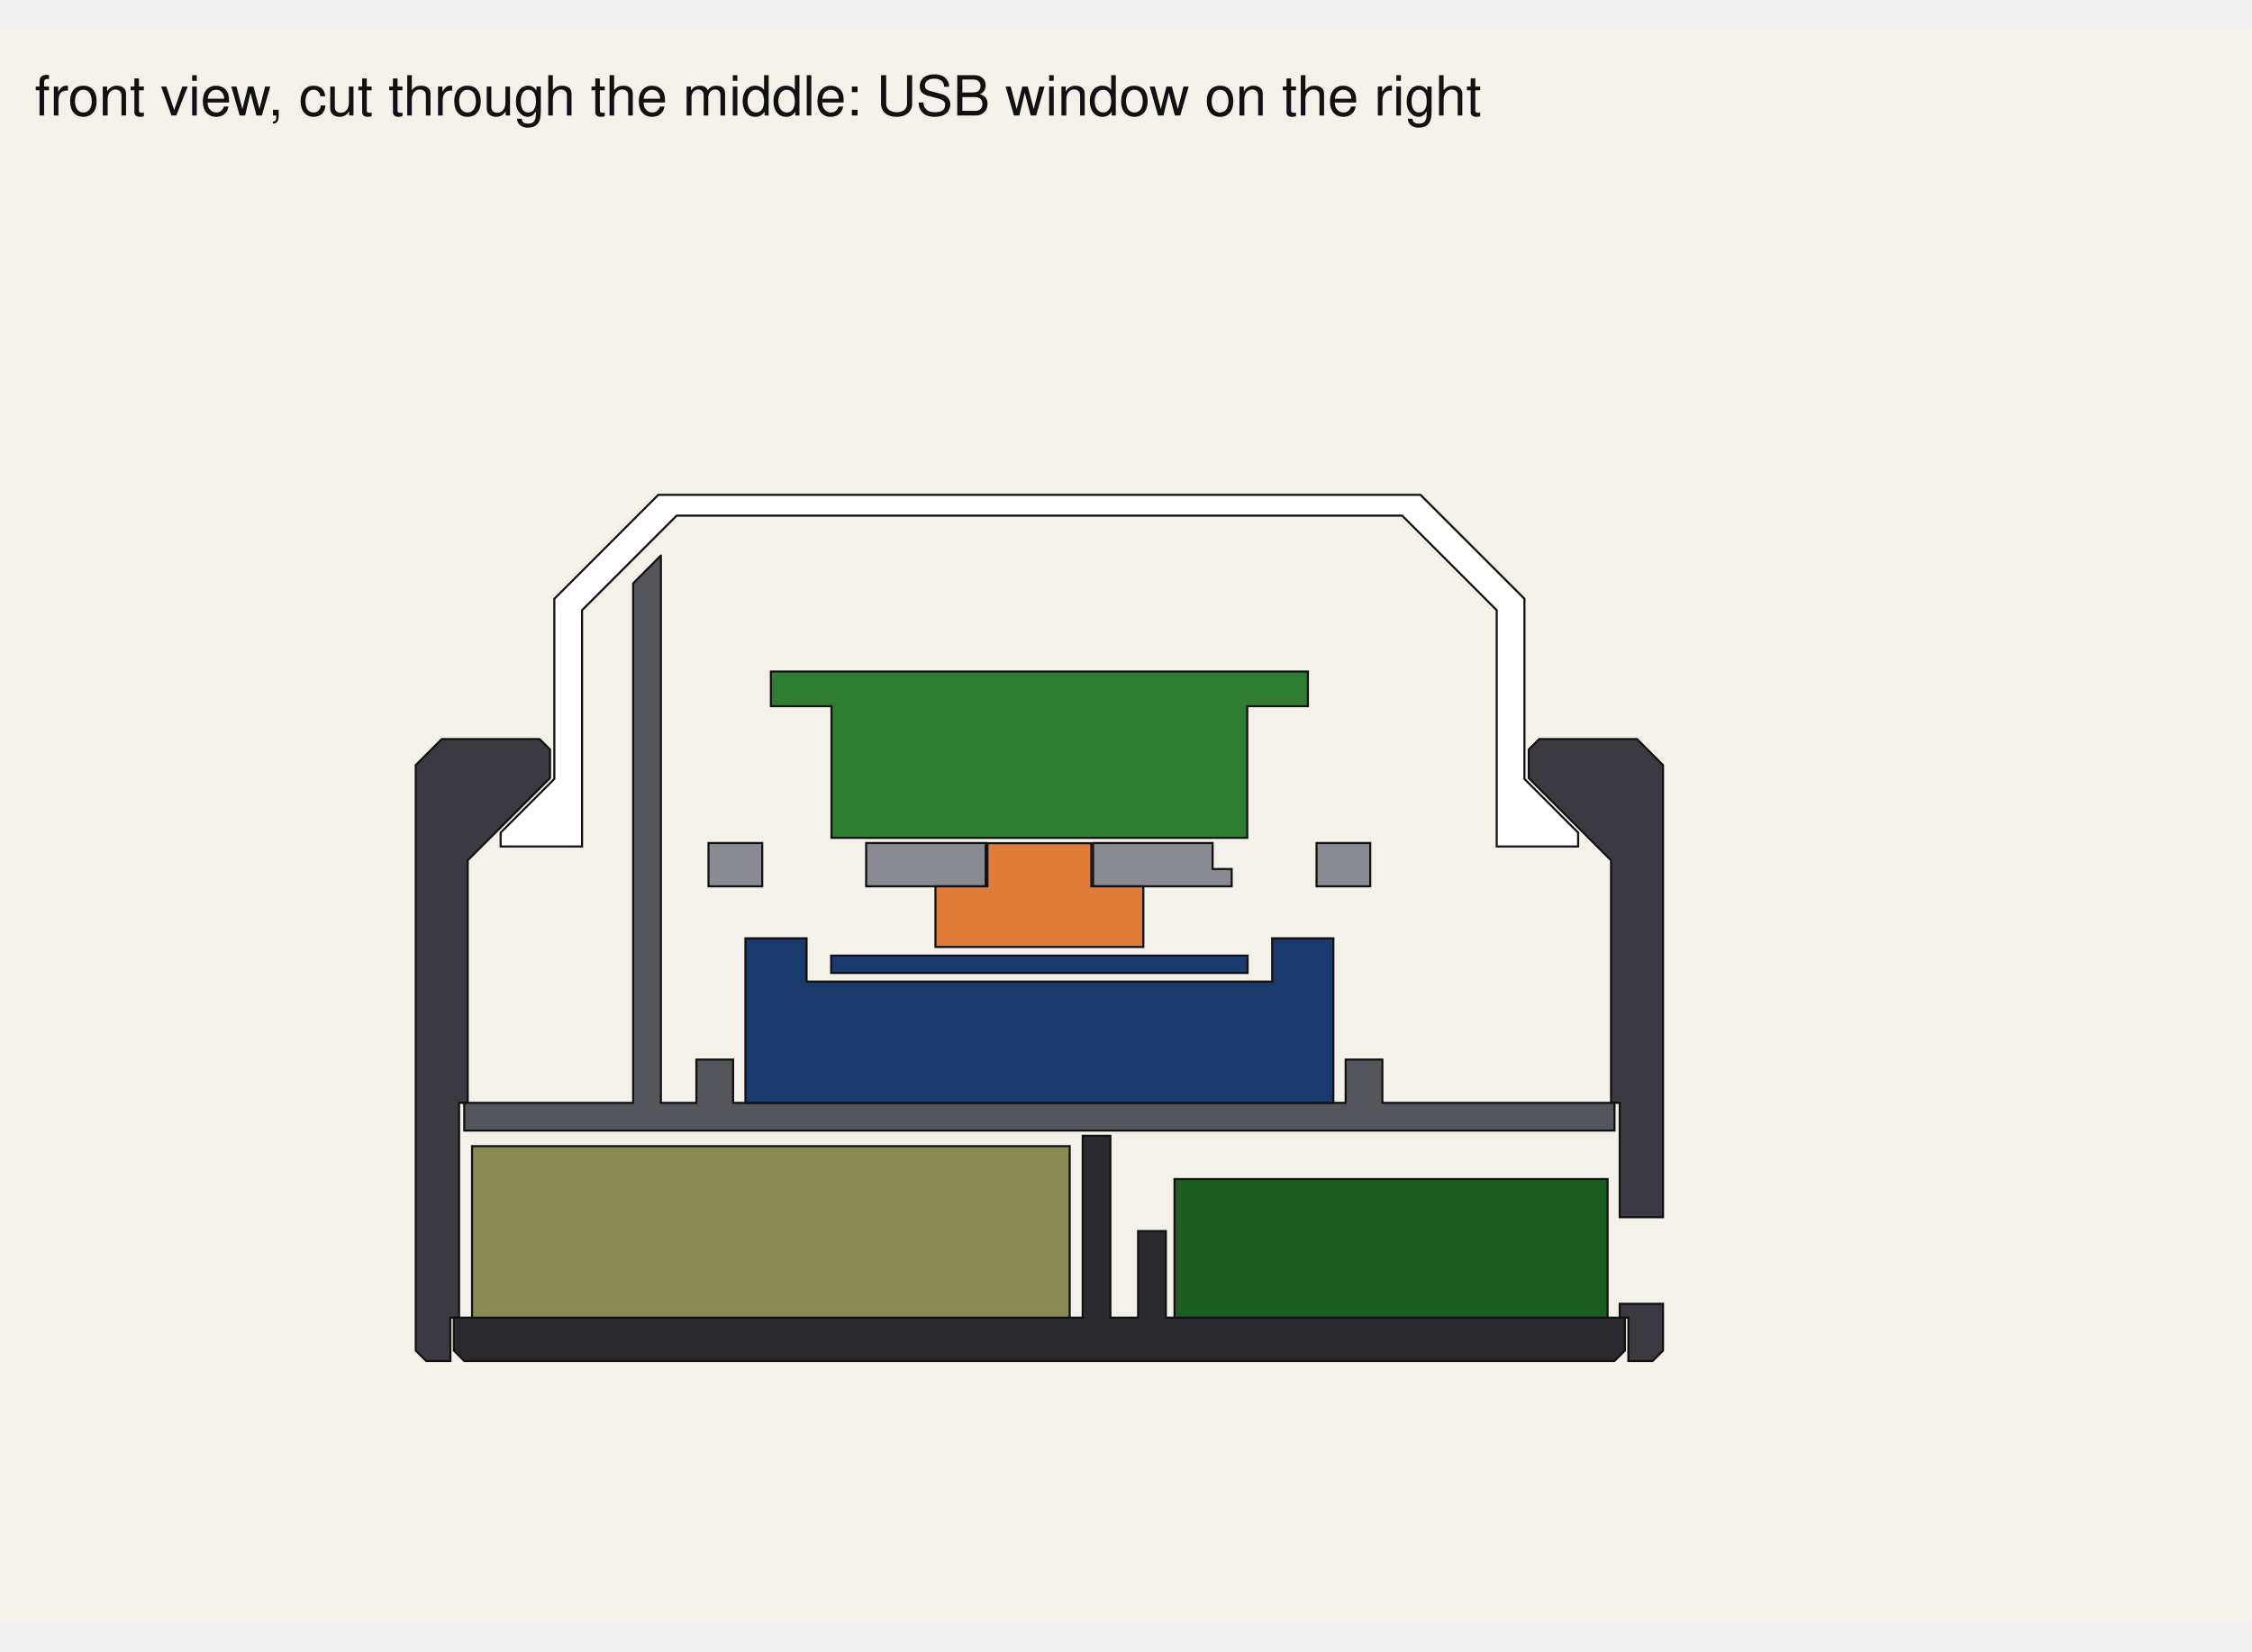
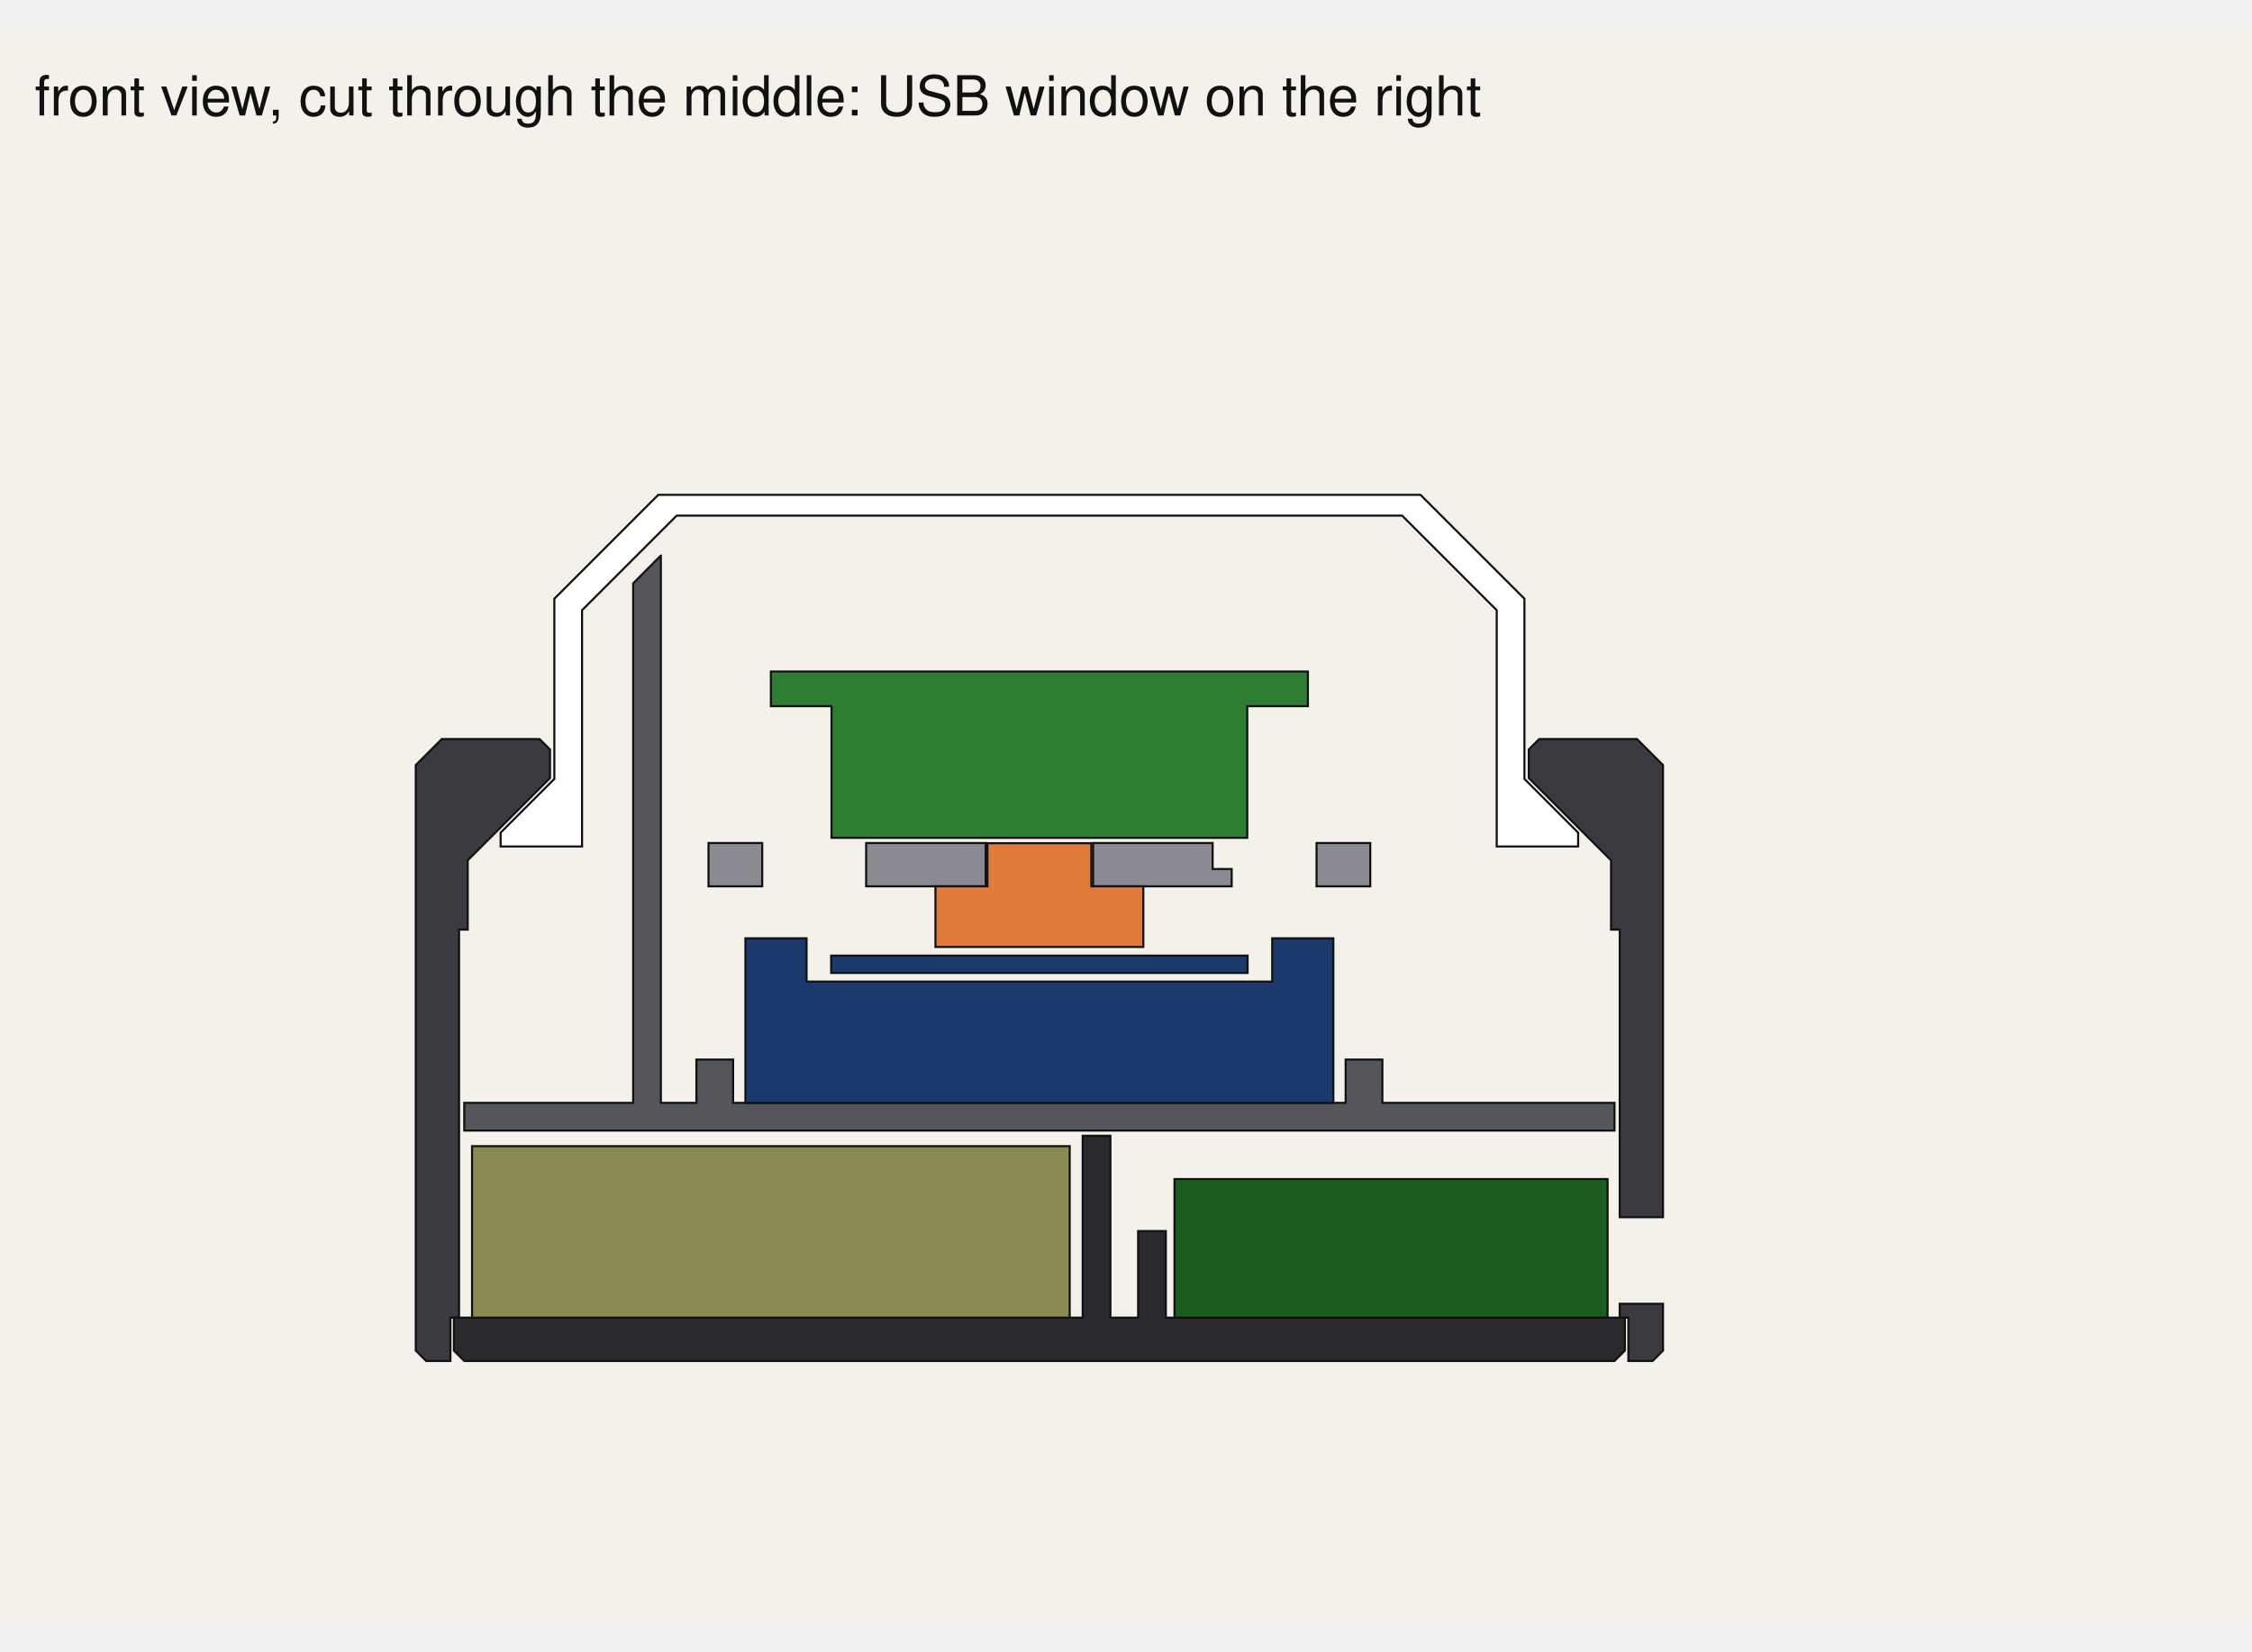
<svg xmlns="http://www.w3.org/2000/svg" viewBox="-60 -62 130 92" width="1320" height="968">
  <rect x="-60" y="-62" width="130" height="92" fill="#f4f1ea" />
-   <path d="M-28.25,-20.40 L-28.25,-18.75 L-33.00,-14.00 L-33.00,0.00 L-33.01,0.00 L-33.50,0.00 L-33.50,6.20 L-33.50,12.40 L-33.75,12.40 L-34.00,12.40 L-34.00,13.65 L-34.00,14.90 L-34.70,14.90 L-35.40,14.90 L-35.70,14.60 L-36.00,14.30 L-36.00,-2.60 L-36.00,-19.50 L-35.25,-20.25 L-34.50,-21.00 L-34.33,-21.00 L-33.68,-21.00 L-33.18,-21.00 L-29.03,-21.00 L-28.98,-21.00 L-28.85,-21.00 Z M36.00,12.09 L36.00,14.30 L35.70,14.60 L35.40,14.90 L34.70,14.90 L34.00,14.90 L34.00,13.65 L34.00,12.40 L33.75,12.40 L33.50,12.40 L33.50,11.74 L33.50,11.60 L35.20,11.60 L36.00,11.60 Z M35.25,-20.25 L36.00,-19.50 L36.00,-2.60 L36.00,4.16 L36.00,6.60 L34.30,6.60 L33.50,6.60 L33.50,4.85 L33.50,4.70 L33.50,0.00 L33.13,0.00 L33.00,0.00 L33.00,-14.00 L28.25,-18.75 L28.25,-20.40 L28.85,-21.00 L28.98,-21.00 L29.03,-21.00 L33.18,-21.00 L33.87,-21.00 L34.50,-21.00 Z" fill="#3a3a40" fill-rule="evenodd" stroke="#111" stroke-width="0.12" />
+   <path d="M-28.25,-20.40 L-28.25,-18.75 L-33.00,-14.00 L-33.00,-10.00 L-33.01,-10.00 L-33.50,-10.00 L-33.50,-5.00 L-33.50,-4.50 L-33.50,1.00 L-33.50,6.70 L-33.50,12.40 L-33.75,12.40 L-34.00,12.40 L-34.00,13.65 L-34.00,14.90 L-34.70,14.90 L-35.40,14.90 L-35.70,14.60 L-36.00,14.30 L-36.00,-2.60 L-36.00,-19.50 L-35.25,-20.25 L-34.50,-21.00 L-34.33,-21.00 L-33.68,-21.00 L-33.18,-21.00 L-29.03,-21.00 L-28.98,-21.00 L-28.85,-21.00 Z M36.00,12.09 L36.00,14.30 L35.70,14.60 L35.40,14.90 L34.70,14.90 L34.00,14.90 L34.00,13.65 L34.00,12.40 L33.75,12.40 L33.50,12.40 L33.50,11.74 L33.50,11.60 L35.20,11.60 L36.00,11.60 Z M35.25,-20.25 L36.00,-19.50 L36.00,-2.60 L36.00,4.16 L36.00,6.60 L34.30,6.60 L33.50,6.60 L33.50,6.08 L33.50,1.00 L33.50,0.49 L33.50,-4.50 L33.50,-10.00 L33.47,-10.00 L33.01,-10.00 L33.00,-10.00 L33.00,-14.00 L28.25,-18.75 L28.25,-20.40 L28.85,-21.00 L28.98,-21.00 L29.03,-21.00 L33.18,-21.00 L33.87,-21.00 L34.50,-21.00 Z" fill="#3a3a40" fill-rule="evenodd" stroke="#111" stroke-width="0.12" />
  <path d="M-21.85,0.00 L-20.75,0.00 L-20.70,0.00 L-20.69,0.00 L-20.58,0.00 L-19.80,0.00 L-19.80,-2.50 L-17.68,-2.50 L-17.68,0.00 L-11.30,0.00 L-2.18,0.00 L0.00,0.00 L2.18,0.00 L11.30,0.00 L17.68,0.00 L17.68,-2.50 L19.80,-2.50 L19.80,0.00 L20.75,0.00 L21.45,0.00 L21.47,0.00 L21.48,0.00 L21.50,0.00 L21.52,0.00 L21.53,0.00 L21.55,0.00 L21.56,0.00 L21.58,0.00 L21.59,0.00 L21.84,0.00 L21.85,0.00 L23.45,0.00 L32.85,0.00 L33.20,0.00 L33.20,0.97 L33.20,1.60 L26.51,1.60 L26.15,1.60 L10.27,1.60 L-4.05,1.60 L-31.15,1.60 L-32.75,1.60 L-33.20,1.60 L-33.20,0.80 L-33.20,0.00 L-32.75,0.00 L-32.26,0.00 L-24.04,0.00 L-24.04,0.00 L-23.98,0.00 L-23.87,0.00 L-23.69,0.00 L-23.45,0.00 L-23.45,-29.99 L-21.86,-31.59 L-21.85,-31.59 Z" fill="#55555c" fill-rule="evenodd" stroke="#111" stroke-width="0.12" />
  <path d="M4.10,6.97 L4.10,12.40 L4.83,12.40 L5.70,12.40 L5.70,11.01 L5.70,7.40 L6.90,7.40 L7.30,7.40 L7.30,11.15 L7.30,12.40 L7.45,12.40 L12.33,12.40 L17.64,12.40 L18.08,12.40 L18.55,12.40 L31.73,12.40 L32.53,12.40 L32.54,12.40 L32.69,12.40 L33.26,12.40 L33.80,12.40 L33.80,13.26 L33.80,13.30 L33.80,14.11 L33.80,14.20 L33.80,14.30 L33.76,14.34 L33.50,14.60 L33.45,14.65 L33.20,14.90 L33.20,14.90 L33.20,14.90 L32.91,14.90 L32.62,14.90 L32.32,14.90 L32.01,14.90 L31.68,14.90 L31.36,14.90 L31.02,14.90 L30.69,14.90 L30.34,14.90 L30.00,14.90 L29.66,14.90 L29.31,14.90 L28.98,14.90 L28.64,14.90 L28.32,14.90 L27.99,14.90 L2.25,14.90 L1.80,14.90 L1.37,14.90 L0.91,14.90 L0.46,14.90 L0.00,14.90 L-0.46,14.90 L-0.91,14.90 L-1.37,14.90 L-1.80,14.90 L-2.25,14.90 L-27.99,14.90 L-28.32,14.90 L-28.64,14.90 L-28.98,14.90 L-29.31,14.90 L-29.66,14.90 L-30.00,14.90 L-30.34,14.90 L-30.69,14.90 L-31.02,14.90 L-31.36,14.90 L-31.68,14.90 L-32.01,14.90 L-32.32,14.90 L-32.62,14.90 L-32.91,14.90 L-32.91,14.90 L-33.20,14.90 L-33.20,14.90 L-33.45,14.65 L-33.50,14.60 L-33.76,14.34 L-33.80,14.30 L-33.80,14.20 L-33.80,14.11 L-33.80,13.30 L-33.80,13.26 L-33.80,12.40 L-33.66,12.40 L-33.26,12.40 L-32.69,12.40 L-28.36,12.40 L-18.79,12.40 L-12.88,12.40 L-12.15,12.40 L2.50,12.40 L2.50,6.81 L2.50,1.90 L3.33,1.90 L4.10,1.90 Z" fill="#2a2a2e" fill-rule="evenodd" stroke="#111" stroke-width="0.12" />
  <path d="M28.00,-29.10 L28.00,-18.70 L31.10,-15.60 L31.10,-14.80 L26.40,-14.80 L26.40,-28.44 L20.94,-33.90 L0.00,-33.90 L-20.94,-33.90 L-26.40,-28.44 L-26.40,-14.80 L-31.10,-14.80 L-31.10,-15.60 L-28.00,-18.70 L-28.00,-29.10 L-22.00,-35.10 L0.00,-35.10 L22.00,-35.10 Z" fill="#ffffff" fill-rule="evenodd" stroke="#111" stroke-width="0.12" />
  <path d="M-16.00,-12.50 L-16.82,-12.50 L-16.84,-12.50 L-16.87,-12.50 L-16.87,-12.50 L-17.07,-12.50 L-17.27,-12.50 L-17.47,-12.50 L-17.65,-12.50 L-17.83,-12.50 L-17.98,-12.50 L-18.14,-12.50 L-18.28,-12.50 L-18.41,-12.50 L-18.53,-12.50 L-18.64,-12.50 L-18.73,-12.50 L-18.82,-12.50 L-18.89,-12.50 L-18.96,-12.50 L-19.01,-12.50 L-19.05,-12.50 L-19.08,-12.50 L-19.10,-12.50 L-19.10,-15.00 L-19.08,-15.00 L-19.05,-15.00 L-19.01,-15.00 L-18.96,-15.00 L-18.89,-15.00 L-18.82,-15.00 L-18.73,-15.00 L-18.64,-15.00 L-18.53,-15.00 L-18.41,-15.00 L-18.28,-15.00 L-18.14,-15.00 L-17.98,-15.00 L-17.83,-15.00 L-17.65,-15.00 L-17.47,-15.00 L-17.27,-15.00 L-17.07,-15.00 L-16.84,-15.00 L-16.62,-15.00 L-16.38,-15.00 L-16.14,-15.00 L-16.01,-15.00 L-16.00,-15.00 Z M-3.10,-12.50 L-3.90,-12.50 L-4.10,-12.50 L-4.30,-12.50 L-4.50,-12.50 L-4.70,-12.50 L-4.71,-12.50 L-4.91,-12.50 L-5.05,-12.50 L-5.11,-12.50 L-5.32,-12.50 L-5.52,-12.50 L-5.72,-12.50 L-5.93,-12.50 L-6.14,-12.50 L-6.35,-12.50 L-6.57,-12.50 L-6.79,-12.50 L-7.01,-12.50 L-8.45,-12.50 L-8.49,-12.50 L-8.58,-12.50 L-8.70,-12.50 L-8.82,-12.50 L-8.93,-12.50 L-9.04,-12.50 L-9.14,-12.50 L-9.24,-12.50 L-9.33,-12.50 L-9.42,-12.50 L-9.50,-12.50 L-9.57,-12.50 L-9.64,-12.50 L-9.70,-12.50 L-9.76,-12.50 L-9.81,-12.50 L-9.86,-12.50 L-9.89,-12.50 L-9.93,-12.50 L-9.95,-12.50 L-9.98,-12.50 L-9.99,-12.50 L-10.00,-12.50 L-10.00,-15.00 L-9.99,-15.00 L-9.98,-15.00 L-9.95,-15.00 L-9.93,-15.00 L-9.89,-15.00 L-9.86,-15.00 L-9.81,-15.00 L-9.76,-15.00 L-9.70,-15.00 L-9.64,-15.00 L-9.57,-15.00 L-9.50,-15.00 L-9.42,-15.00 L-9.33,-15.00 L-9.24,-15.00 L-9.14,-15.00 L-9.04,-15.00 L-8.93,-15.00 L-8.82,-15.00 L-8.70,-15.00 L-8.58,-15.00 L-8.45,-15.00 L-8.31,-15.00 L-8.18,-15.00 L-8.03,-15.00 L-7.89,-15.00 L-7.73,-15.00 L-7.57,-15.00 L-7.41,-15.00 L-7.24,-15.00 L-7.07,-15.00 L-6.90,-15.00 L-6.72,-15.00 L-6.53,-15.00 L-6.34,-15.00 L-6.15,-15.00 L-5.96,-15.00 L-5.76,-15.00 L-5.56,-15.00 L-5.35,-15.00 L-5.14,-15.00 L-4.93,-15.00 L-4.71,-15.00 L-4.50,-15.00 L-4.28,-15.00 L-4.05,-15.00 L-3.83,-15.00 L-3.60,-15.00 L-3.37,-15.00 L-3.14,-15.00 L-3.10,-15.00 Z M10.00,-13.50 L10.54,-13.50 L10.71,-13.50 L11.04,-13.50 L11.06,-13.50 L11.09,-13.50 L11.10,-13.50 L11.10,-13.46 L11.10,-12.50 L11.03,-12.50 L10.88,-12.50 L9.88,-12.50 L8.92,-12.50 L8.91,-12.50 L8.82,-12.50 L8.70,-12.50 L8.58,-12.50 L8.45,-12.50 L8.31,-12.50 L8.18,-12.50 L8.03,-12.50 L7.89,-12.50 L7.73,-12.50 L7.57,-12.50 L7.41,-12.50 L7.24,-12.50 L7.07,-12.50 L6.90,-12.50 L6.72,-12.50 L6.53,-12.50 L6.34,-12.50 L6.15,-12.50 L5.96,-12.50 L5.76,-12.50 L5.56,-12.50 L5.35,-12.50 L5.14,-12.50 L4.93,-12.50 L4.71,-12.50 L4.50,-12.50 L4.28,-12.50 L4.05,-12.50 L3.83,-12.50 L3.60,-12.50 L3.37,-12.50 L3.14,-12.50 L3.10,-12.50 L3.10,-15.00 L3.14,-15.00 L3.37,-15.00 L3.60,-15.00 L3.83,-15.00 L4.05,-15.00 L4.28,-15.00 L4.50,-15.00 L4.71,-15.00 L4.93,-15.00 L5.14,-15.00 L5.35,-15.00 L5.56,-15.00 L5.76,-15.00 L5.96,-15.00 L6.15,-15.00 L6.34,-15.00 L6.53,-15.00 L6.72,-15.00 L6.90,-15.00 L7.07,-15.00 L7.24,-15.00 L7.41,-15.00 L7.57,-15.00 L7.73,-15.00 L7.89,-15.00 L8.03,-15.00 L8.18,-15.00 L8.31,-15.00 L8.45,-15.00 L8.58,-15.00 L8.70,-15.00 L8.82,-15.00 L8.93,-15.00 L9.04,-15.00 L9.14,-15.00 L9.24,-15.00 L9.33,-15.00 L9.42,-15.00 L9.50,-15.00 L9.57,-15.00 L9.64,-15.00 L9.70,-15.00 L9.76,-15.00 L9.81,-15.00 L9.86,-15.00 L9.89,-15.00 L9.93,-15.00 L9.95,-15.00 L9.98,-15.00 L9.99,-15.00 L10.00,-15.00 Z M19.10,-12.50 L19.08,-12.50 L19.05,-12.50 L19.01,-12.50 L18.96,-12.50 L18.89,-12.50 L18.82,-12.50 L18.73,-12.50 L18.64,-12.50 L18.53,-12.50 L18.41,-12.50 L18.28,-12.50 L18.14,-12.50 L17.98,-12.50 L17.83,-12.50 L17.65,-12.50 L17.47,-12.50 L17.27,-12.50 L17.07,-12.50 L16.84,-12.50 L16.62,-12.50 L16.38,-12.50 L16.14,-12.50 L16.00,-12.50 L16.00,-15.00 L16.01,-15.00 L16.14,-15.00 L16.38,-15.00 L16.62,-15.00 L16.84,-15.00 L17.07,-15.00 L17.27,-15.00 L17.47,-15.00 L17.65,-15.00 L17.83,-15.00 L17.98,-15.00 L18.14,-15.00 L18.28,-15.00 L18.41,-15.00 L18.53,-15.00 L18.64,-15.00 L18.73,-15.00 L18.82,-15.00 L18.89,-15.00 L18.96,-15.00 L19.01,-15.00 L19.05,-15.00 L19.08,-15.00 L19.10,-15.00 Z" fill="#8a8a92" fill-rule="evenodd" stroke="#111" stroke-width="0.12" />
  <path d="M3.00,-12.50 L3.34,-12.50 L3.65,-12.50 L3.96,-12.50 L4.24,-12.50 L4.52,-12.50 L4.76,-12.50 L5.00,-12.50 L5.20,-12.50 L5.39,-12.50 L5.54,-12.50 L5.69,-12.50 L5.80,-12.50 L5.90,-12.50 L5.95,-12.50 L6.00,-12.50 L6.00,-9.00 L5.95,-9.00 L5.90,-9.00 L5.80,-9.00 L5.69,-9.00 L5.54,-9.00 L5.39,-9.00 L5.20,-9.00 L5.00,-9.00 L4.76,-9.00 L4.52,-9.00 L4.24,-9.00 L3.96,-9.00 L3.65,-9.00 L3.34,-9.00 L3.00,-9.00 L2.66,-9.00 L2.30,-9.00 L1.79,-9.00 L1.70,-9.00 L1.55,-9.00 L1.37,-9.00 L1.24,-9.00 L1.17,-9.00 L0.93,-9.00 L0.89,-9.00 L0.78,-9.00 L0.39,-9.00 L0.00,-9.00 L-0.39,-9.00 L-0.53,-9.00 L-0.68,-9.00 L-0.78,-9.00 L-0.93,-9.00 L-1.17,-9.00 L-1.24,-9.00 L-1.70,-9.00 L-2.30,-9.00 L-2.66,-9.00 L-3.00,-9.00 L-3.34,-9.00 L-3.65,-9.00 L-3.96,-9.00 L-4.24,-9.00 L-4.52,-9.00 L-4.76,-9.00 L-5.00,-9.00 L-5.20,-9.00 L-5.39,-9.00 L-5.54,-9.00 L-5.69,-9.00 L-5.80,-9.00 L-5.90,-9.00 L-5.95,-9.00 L-6.00,-9.00 L-6.00,-12.50 L-5.95,-12.50 L-5.90,-12.50 L-5.80,-12.50 L-5.69,-12.50 L-5.54,-12.50 L-5.39,-12.50 L-5.20,-12.50 L-5.00,-12.50 L-4.76,-12.50 L-4.52,-12.50 L-4.24,-12.50 L-3.96,-12.50 L-3.65,-12.50 L-3.34,-12.50 L-3.00,-12.50 L-3.00,-14.99 L-2.94,-14.99 L-2.88,-14.99 L-2.77,-14.99 L-2.66,-14.99 L-2.49,-14.99 L-2.33,-14.99 L-2.12,-14.99 L-1.91,-14.99 L-1.67,-14.99 L-1.42,-14.99 L-1.15,-14.99 L-0.88,-14.99 L-0.59,-14.99 L-0.30,-14.99 L0.00,-14.99 L0.30,-14.99 L0.59,-14.99 L0.88,-14.99 L1.15,-14.99 L1.42,-14.99 L1.67,-14.99 L1.91,-14.99 L2.12,-14.99 L2.33,-14.99 L2.49,-14.99 L2.66,-14.99 L2.77,-14.99 L2.88,-14.99 L2.94,-14.99 L3.00,-14.99 Z" fill="#e07b39" fill-rule="evenodd" stroke="#111" stroke-width="0.12" />
  <path d="M15.50,-23.90 L15.50,-22.90 L13.93,-22.90 L12.00,-22.90 L12.00,-19.11 L12.00,-19.10 L12.00,-15.30 L0.00,-15.30 L-12.00,-15.30 L-12.00,-19.10 L-12.00,-19.11 L-12.00,-22.90 L-13.93,-22.90 L-15.50,-22.90 L-15.50,-23.90 L-15.50,-24.90 L-10.33,-24.90 L0.00,-24.90 L10.33,-24.90 L15.50,-24.90 Z" fill="#2e7d32" fill-rule="evenodd" stroke="#111" stroke-width="0.12" />
  <path d="M-13.44,-7.00 L0.00,-7.00 L13.44,-7.00 L13.44,-9.50 L16.97,-9.50 L16.97,0.00 L0.00,0.00 L-16.97,0.00 L-16.97,-9.50 L-13.44,-9.50 Z M12.02,-7.50 L0.00,-7.50 L-12.02,-7.50 L-12.02,-8.50 L0.00,-8.50 L12.02,-8.50 Z" fill="#1a3a6e" fill-rule="evenodd" stroke="#111" stroke-width="0.12" />
  <path d="M1.75,7.12 L1.75,12.40 L-14.34,12.40 L-32.75,12.40 L-32.75,7.78 L-32.75,2.50 L-14.34,2.50 L1.75,2.50 Z" fill="#8a8a55" fill-rule="evenodd" stroke="#111" stroke-width="0.12" />
  <path d="M32.80,6.35 L32.80,12.40 L26.70,12.40 L7.80,12.40 L7.80,10.45 L7.80,4.40 L26.70,4.40 L32.80,4.40 Z" fill="#1b5e20" fill-rule="evenodd" stroke="#111" stroke-width="0.12" />
  <text x="-58" y="-57" font-family="Helvetica" font-size="3.2" fill="#111">front view, cut through the middle: USB window on the right</text>
</svg>
